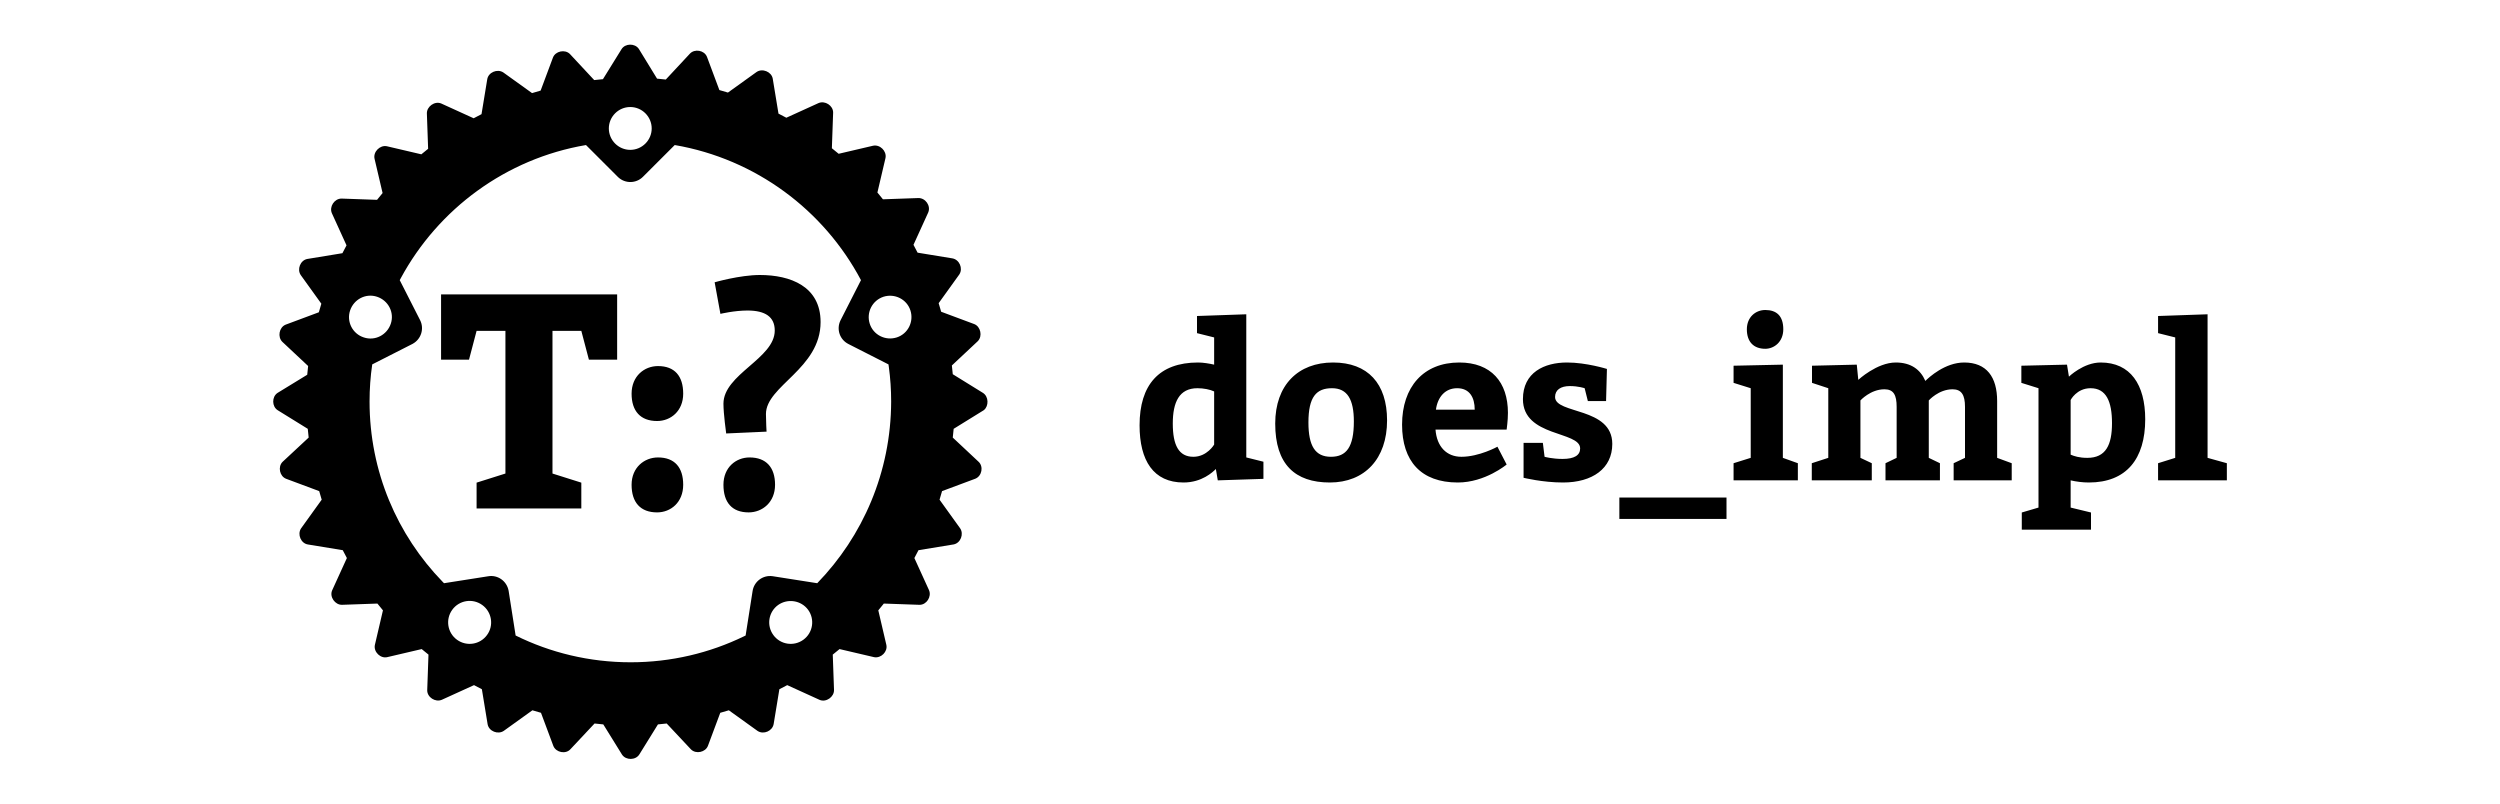
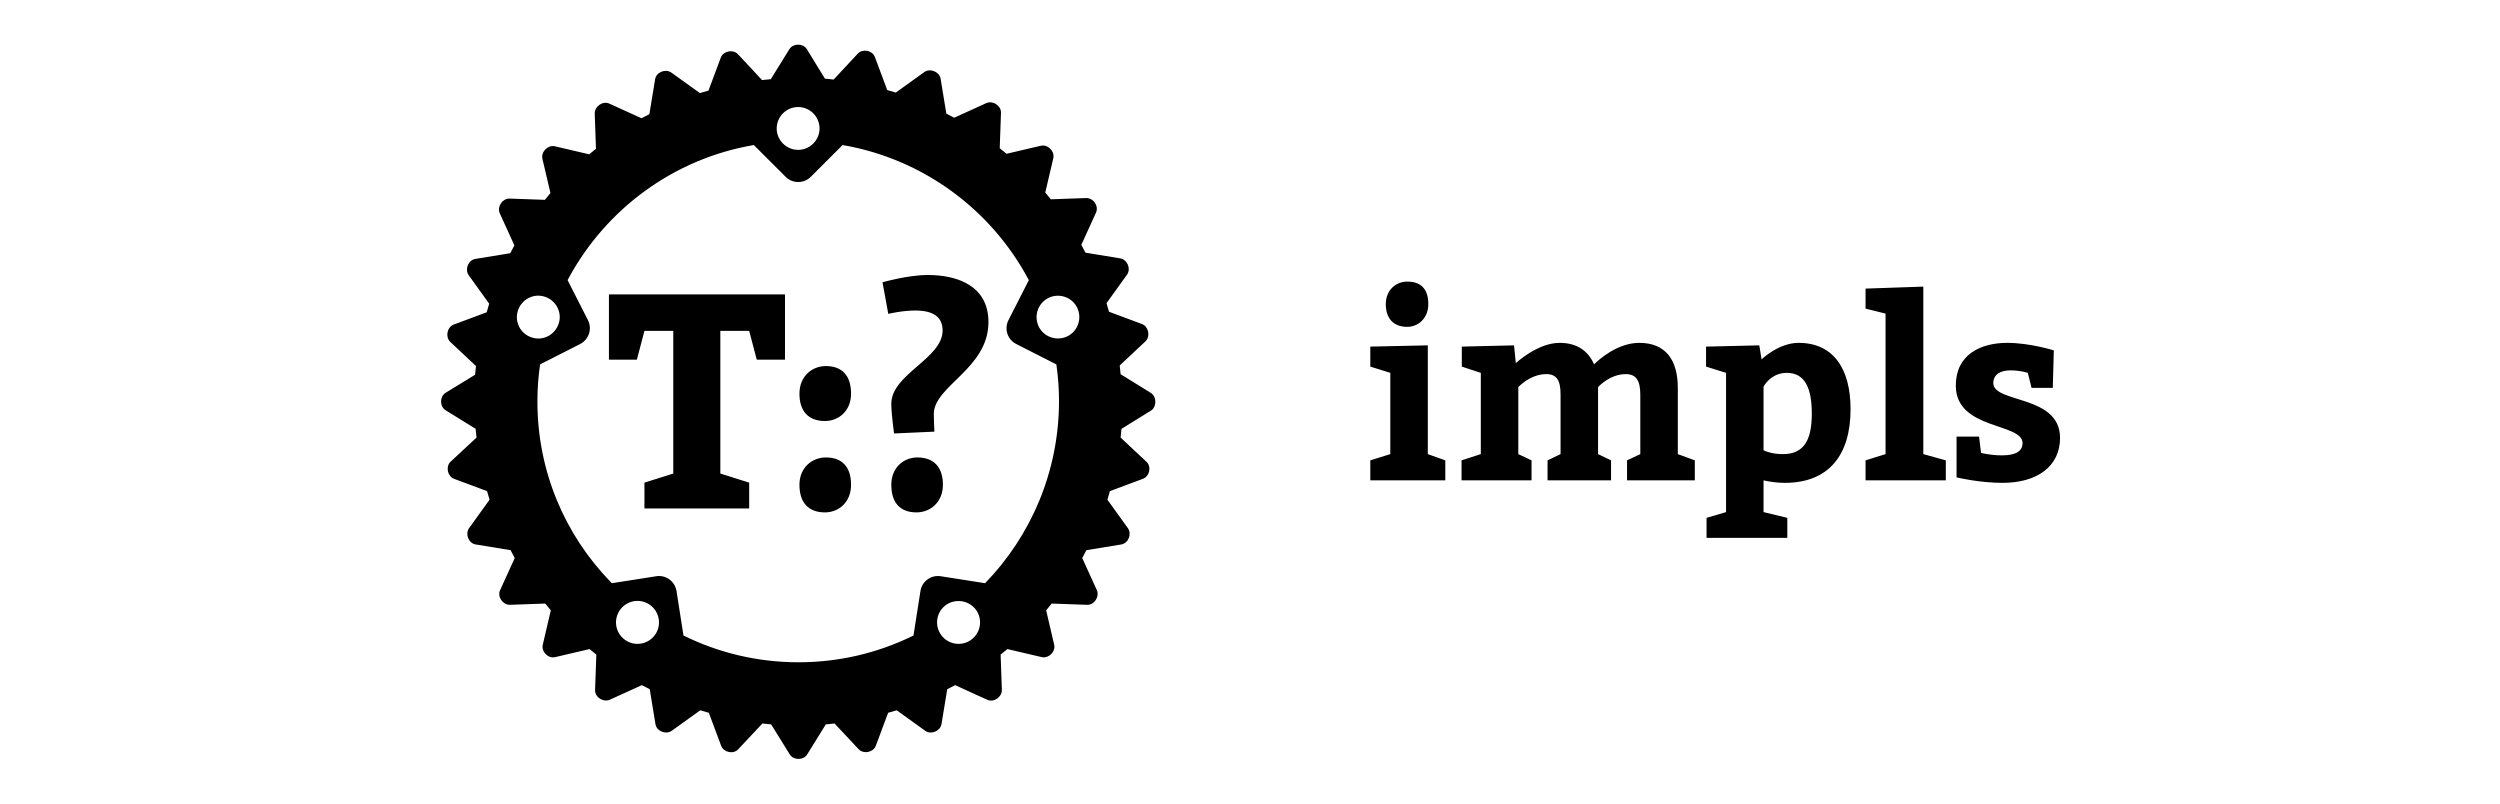
<svg xmlns="http://www.w3.org/2000/svg" width="1400px" height="450px" viewBox="0 0 1400 450" version="1.1">
-   <path d="M357.721,27.353 L357.849,27.549 L367.949,44.04 L372.849,44.54 L386.349,30.047 C389,27.202 394.35,28.113 395.868,31.742 L395.949,31.947 L402.849,50.437 L407.649,51.837 L423.648,40.342 C426.89,38.084 431.966,40.167 432.713,43.937 L432.748,44.14 L435.948,63.631 L440.348,65.93 L458.348,57.734 C461.984,56.162 466.586,59.127 466.554,63.025 L466.548,63.231 L465.848,83.021 L469.648,86.119 L488.848,81.622 C492.779,80.738 496.613,84.584 495.89,88.417 L495.848,88.618 L491.348,107.809 L494.448,111.607 L514.248,110.907 C518.277,110.809 521.341,115.248 519.832,118.911 L519.748,119.103 L511.548,137.094 L513.848,141.492 L533.348,144.69 C537.276,145.377 539.372,150.307 537.267,153.607 L537.148,153.786 L525.648,169.778 L527.048,174.575 L545.548,181.472 C549.18,182.846 550.307,188.266 547.602,191.017 L547.448,191.167 L533.048,204.66 L533.548,209.558 L550.348,219.953 C553.779,222.01 553.75,227.431 551.015,229.62 L550.848,229.748 L534.048,240.142 L533.548,245.04 L547.948,258.533 C550.893,261.183 549.886,266.53 546.252,268.048 L546.048,268.128 L527.548,275.025 L526.148,279.823 L537.648,295.815 C539.907,299.055 537.92,304.129 534.057,304.874 L533.848,304.91 L514.348,308.108 L512.048,312.506 L520.248,330.497 C521.82,334.132 518.853,338.731 514.954,338.699 L514.748,338.693 L494.948,337.994 L491.848,341.792 L496.348,361.082 C497.232,364.913 493.384,368.744 489.55,368.021 L489.348,367.979 L470.148,363.481 L466.348,366.579 L467.048,386.369 C467.146,390.298 462.609,393.455 459.035,391.95 L458.848,391.867 L440.848,383.671 L436.448,385.97 L433.248,405.46 C432.561,409.386 427.629,411.481 424.327,409.377 L424.148,409.258 L408.149,397.764 L403.349,399.163 L396.449,417.654 C395.074,421.285 389.747,422.41 386.999,419.707 L386.849,419.553 L373.349,405.16 L368.449,405.66 L358.049,422.451 C355.99,425.783 350.567,425.848 348.376,422.647 L348.249,422.451 L337.849,405.66 L332.949,405.16 L319.449,419.553 C316.798,422.497 311.448,421.394 309.929,417.853 L309.849,417.654 L302.949,399.163 L298.149,397.764 L282.149,409.258 C278.907,411.516 273.831,409.53 273.085,405.668 L273.049,405.46 L269.849,385.97 L265.449,383.671 L247.449,391.867 C243.813,393.438 239.211,390.473 239.243,386.575 L239.249,386.369 L239.949,366.579 L236.15,363.481 L216.95,367.979 C213.116,368.961 209.185,365.114 209.908,361.28 L209.95,361.082 L214.45,341.792 L211.35,337.994 L191.55,338.693 C187.619,338.791 184.46,334.256 185.966,330.684 L186.05,330.497 L194.25,312.506 L191.95,308.108 L172.45,304.91 C168.52,304.321 166.424,299.294 168.533,295.99 L168.65,295.815 L180.15,279.823 L178.75,275.025 L160.25,268.128 C156.617,266.755 155.491,261.43 158.196,258.683 L158.35,258.533 L172.85,245.04 L172.35,240.142 L155.55,229.748 C152.217,227.69 152.151,222.27 155.354,220.08 L155.55,219.953 L172.05,209.858 L172.55,204.96 L158.15,191.467 C155.303,188.719 156.311,183.37 159.851,181.852 L160.05,181.772 L178.55,174.875 L179.95,170.077 L168.45,154.085 C166.19,150.845 168.178,145.771 172.041,145.026 L172.25,144.99 L191.75,141.792 L194.05,137.394 L185.85,119.403 C184.277,115.768 187.244,111.265 191.144,111.206 L191.35,111.207 L211.15,111.907 L214.25,108.108 L209.75,88.918 C208.865,85.087 212.713,81.16 216.548,81.879 L216.75,81.922 L235.95,86.419 L239.749,83.321 L239.049,63.531 C238.951,59.602 243.489,56.445 247.062,57.95 L247.249,58.033 L265.249,66.229 L269.649,63.931 L272.849,44.44 C273.439,40.512 278.468,38.418 281.774,40.525 L281.949,40.642 L297.949,52.136 L302.749,50.737 L309.649,32.246 C311.024,28.615 316.35,27.49 319.099,30.193 L319.249,30.347 L332.749,44.84 L337.649,44.34 L348.049,27.549 C350.108,24.217 355.531,24.152 357.721,27.353 Z M377.849,81.222 L360.049,99.013 C356.22,102.84 350.077,102.91 346.164,99.222 L345.949,99.013 L328.149,81.222 C283.302,88.841 245.414,117.032 224.479,155.709 L223.85,156.884 L235.25,179.273 C237.706,184.084 235.818,189.957 231.105,192.531 L230.85,192.666 L208.45,204.06 C207.45,210.857 206.95,217.754 206.95,224.85 C206.95,264.034 222.435,299.594 247.875,325.808 L248.649,326.599 L273.449,322.701 C278.758,321.817 283.776,325.376 284.8,330.719 L284.849,330.997 L288.749,355.885 C308.149,365.48 330.049,370.877 353.149,370.877 C375.888,370.877 397.464,365.647 416.637,356.331 L417.548,355.885 L421.448,330.997 C422.235,325.69 427.18,321.929 432.574,322.66 L432.848,322.701 L457.648,326.599 C483.148,300.312 498.948,264.43 499.048,224.85 C499.048,218.227 498.612,211.778 497.741,205.421 L497.548,204.06 L475.148,192.666 C470.236,190.211 468.316,184.38 470.621,179.532 L470.748,179.273 L482.148,156.884 C461.348,117.604 423.148,89.018 377.849,81.222 Z M253.249,341.492 C249.349,346.889 250.549,354.385 255.949,358.283 C261.349,362.181 268.849,360.982 272.749,355.585 C276.649,350.287 275.449,342.691 270.049,338.793 C264.649,334.895 257.149,336.094 253.249,341.492 Z M435.748,338.793 C430.348,342.691 429.148,350.187 433.048,355.585 C436.948,360.982 444.448,362.181 449.848,358.283 C455.248,354.385 456.448,346.889 452.548,341.492 C448.648,336.194 441.148,334.995 435.748,338.793 Z M1176.36,203 C1193.04,203 1201.32,215.36 1201.32,234.8 C1201.32,257 1190.76,270.2 1169.76,270.2 C1166.28,270.2 1162.68,269.72 1159.56,269 L1159.56,284.24 L1170.96,287 L1170.96,296.6 L1132.2,296.6 L1132.2,287 L1141.56,284.24 L1141.56,217.4 L1131.96,214.4 L1131.96,204.8 L1157.52,204.2 L1158.6,210.92 C1158.6,210.92 1166.76,203 1176.36,203 Z M966.84,278.6 L966.84,290.6 L906.84,290.6 L906.84,278.6 L966.84,278.6 Z M368.48,256.17 C377.83,256.17 382.59,261.78 382.59,271.47 C382.59,281.33 375.62,286.94 367.97,286.94 C358.62,286.94 353.69,281.33 353.69,271.47 C353.69,261.78 360.83,256.17 368.48,256.17 Z M419.75,256.17 C429.1,256.17 434.03,261.78 434.03,271.47 C434.03,281.33 426.89,286.94 419.24,286.94 C409.89,286.94 405.13,281.33 405.13,271.47 C405.13,261.78 412.1,256.17 419.75,256.17 Z M345.6,164.88 L345.6,201.43 L329.79,201.43 L325.54,185.28 L309.39,185.28 L309.39,265.18 L325.54,270.28 L325.54,284.73 L266.89,284.73 L266.89,270.28 L283.04,265.18 L283.04,185.28 L266.89,185.28 L262.64,201.43 L247,201.43 L247,164.88 L345.6,164.88 Z M697.92,176 L697.92,256.16 L707.52,258.56 L707.52,268.16 L681.96,269 L680.88,262.64 C679.2,264.32 673.08,270.2 662.76,270.2 C645.96,270.2 638.16,257.96 638.16,238.16 C638.16,215.6 648.96,203 670.92,203 C673.8,203 677.28,203.6 679.92,204.2 L679.92,188.96 L670.32,186.56 L670.32,176.96 L697.92,176 Z M746.52,203 C765.96,203 776.76,214.76 776.76,235.4 C776.76,257 764.16,270.2 744.72,270.2 C725.16,270.2 714.12,260 714.12,237.2 C714.12,215.6 726.96,203 746.52,203 Z M817.2,203 C835.08,203 844.44,214.04 844.44,231.2 C844.44,235.76 843.72,240.2 843.72,240.56 L803.88,240.56 C804.6,250.16 810.12,255.8 818.4,255.8 C828.36,255.8 838.56,250.16 838.56,250.16 L843.72,260.12 C843.72,260.12 831.72,270.2 816.36,270.2 C795.72,270.2 785.16,258.2 785.16,237.8 C785.16,216.8 797.04,203 817.2,203 Z M877.56,203 C888.36,203 899.88,206.6 899.88,206.6 L899.4,224.6 L889.2,224.6 L887.4,217.4 C887.4,217.4 883.92,216.2 879.12,216.2 C873.96,216.2 870.84,218.36 870.84,222.32 C870.84,232.04 902.88,227.84 902.88,248.6 C902.88,262.4 891.72,270.2 875.28,270.2 C863.88,270.2 853.2,267.56 853.2,267.56 L853.2,248 L864,248 L864.96,255.8 C864.96,255.8 869.16,257 875.04,257 C881.64,257 884.88,254.96 884.88,251.12 C884.88,241.28 852.84,244.88 852.84,223.52 C852.84,208.52 864.84,203 877.56,203 Z M1236.24,176 L1236.24,256.4 L1247.04,259.4 L1247.04,269 L1208.52,269 L1208.52,259.4 L1218.12,256.4 L1218.12,188.96 L1208.52,186.56 L1208.52,176.96 L1236.24,176 Z M1099.92,203 C1112.52,203 1118.4,211.16 1118.4,224.6 L1118.4,256.4 L1126.56,259.4 L1126.56,269 L1094.04,269 L1094.04,259.4 L1100.4,256.4 L1100.4,227.84 C1100.4,221.24 1098.48,218 1093.44,218 C1085.64,218 1080.12,224.24 1080.12,224.24 L1080.12,256.4 L1086.36,259.4 L1086.36,269 L1055.88,269 L1055.88,259.4 L1062.12,256.4 L1062.12,227.84 C1062.12,221.24 1060.44,218 1055.28,218 C1047.48,218 1041.84,224.24 1041.84,224.24 L1041.84,256.4 L1048.2,259.4 L1048.2,269 L1014.6,269 L1014.6,259.4 L1023.84,256.4 L1023.84,217.4 L1014.72,214.4 L1014.72,204.8 L1039.8,204.2 L1040.64,212.72 C1040.64,212.72 1051.08,203 1061.64,203 C1070.16,203 1075.44,206.96 1078.2,213.32 C1080.24,211.28 1089.24,203 1099.92,203 Z M998.4,204.2 L998.4,256.4 L1006.8,259.4 L1006.8,269 L970.8,269 L970.8,259.4 L980.4,256.4 L980.4,217.4 L970.8,214.4 L970.8,204.8 L998.4,204.2 Z M1170.72,217.4 C1162.92,217.4 1159.56,224 1159.56,224 L1159.56,254.6 C1161.48,255.44 1164.36,256.4 1168.92,256.4 C1179.24,256.4 1182.72,249.2 1182.72,236.96 C1182.72,224.84 1179.48,217.4 1170.72,217.4 Z M670.56,217.4 C660.36,217.4 656.76,225.2 656.76,237.2 C656.76,249.32 660.12,255.8 668.28,255.8 C675.96,255.8 679.92,248.96 679.92,248.96 L679.92,219.2 C677.64,218.12 674.04,217.4 670.56,217.4 Z M745.92,217.4 C737.16,217.4 732.72,222.2 732.72,236.6 C732.72,249.8 736.56,255.8 745.32,255.8 C753.96,255.8 758.16,250.4 758.16,236 C758.16,223.76 754.56,217.4 745.92,217.4 Z M425.53,154 C442.53,154 459.53,160.29 459.53,180.35 C459.53,206.53 428.93,216.05 428.93,231.86 C428.93,235.94 429.27,241.72 429.27,241.72 L406.66,242.74 C406.66,242.74 405.13,231.69 405.13,226.08 C405.13,209.59 433.86,200.75 433.86,185.11 C433.86,177.46 428.59,173.89 418.56,173.89 C411.25,173.89 403.43,175.76 403.43,175.76 L400.2,158.08 C400.2,158.08 414.31,154 425.53,154 Z M368.48,205 C377.83,205 382.59,210.61 382.59,220.47 C382.59,230.16 375.62,235.77 367.97,235.77 C358.62,235.77 353.69,230.16 353.69,220.47 C353.69,210.61 360.83,205 368.48,205 Z M816,217.4 C809.28,217.4 805.08,222.32 804.12,229.4 L825.84,229.4 C825.84,222.56 822.96,217.4 816,217.4 Z M988.56,173.6 C994.8,173.6 998.64,176.84 998.64,184.4 C998.64,191.48 993.48,195.32 988.56,195.32 C982.08,195.32 978.24,191.48 978.24,184.4 C978.24,177.56 983.16,173.6 988.56,173.6 Z M196.05,173.876 C193.95,180.172 197.45,186.969 203.75,188.968 C210.05,191.067 216.75,187.569 218.85,181.272 C220.95,174.975 217.45,168.278 211.15,166.179 C204.85,164.08 198.15,167.579 196.05,173.876 Z M494.748,166.179 C488.448,168.278 485.048,174.975 487.048,181.272 C489.048,187.569 495.848,190.967 502.148,188.968 C508.448,186.969 511.848,180.172 509.848,173.876 C507.848,167.579 501.048,164.18 494.748,166.179 Z M352.949,59.933 C346.349,59.933 340.949,65.33 340.949,71.927 C340.949,78.523 346.349,83.921 352.949,83.921 C359.549,83.921 364.949,78.523 364.949,71.927 C364.949,65.33 359.549,59.933 352.949,59.933 Z" fill="#000000" fill-rule="nonzero" />
+   <path d="M451.721,27.353 L451.849,27.549 L461.949,44.04 L466.849,44.54 L480.349,30.047 C483,27.202 488.35,28.113 489.868,31.742 L489.949,31.947 L496.849,50.437 L501.649,51.837 L517.648,40.342 C520.89,38.084 525.966,40.167 526.713,43.937 L526.748,44.14 L529.948,63.631 L534.348,65.93 L552.348,57.734 C555.984,56.162 560.586,59.127 560.554,63.025 L560.548,63.231 L559.848,83.021 L563.648,86.119 L582.848,81.622 C586.779,80.738 590.613,84.584 589.89,88.417 L589.848,88.618 L585.348,107.809 L588.448,111.607 L608.248,110.907 C612.277,110.809 615.341,115.248 613.832,118.911 L613.748,119.103 L605.548,137.094 L607.848,141.492 L627.348,144.69 C631.276,145.377 633.372,150.307 631.267,153.607 L631.148,153.786 L619.648,169.778 L621.048,174.575 L639.548,181.472 C643.18,182.846 644.307,188.266 641.602,191.017 L641.448,191.167 L627.048,204.66 L627.548,209.558 L644.348,219.953 C647.779,222.01 647.75,227.431 645.015,229.62 L644.848,229.748 L628.048,240.142 L627.548,245.04 L641.948,258.533 C644.893,261.183 643.886,266.53 640.252,268.048 L640.048,268.128 L621.548,275.025 L620.148,279.823 L631.648,295.815 C633.907,299.055 631.92,304.129 628.057,304.874 L627.848,304.91 L608.348,308.108 L606.048,312.506 L614.248,330.497 C615.82,334.132 612.853,338.731 608.954,338.699 L608.748,338.693 L588.948,337.994 L585.848,341.792 L590.348,361.082 C591.232,364.913 587.384,368.744 583.55,368.021 L583.348,367.979 L564.148,363.481 L560.348,366.579 L561.048,386.369 C561.146,390.298 556.609,393.455 553.035,391.95 L552.848,391.867 L534.848,383.671 L530.448,385.97 L527.248,405.46 C526.561,409.386 521.629,411.481 518.327,409.377 L518.148,409.258 L502.149,397.764 L497.349,399.163 L490.449,417.654 C489.074,421.285 483.747,422.41 480.999,419.707 L480.849,419.553 L467.349,405.16 L462.449,405.66 L452.049,422.451 C449.99,425.783 444.567,425.848 442.376,422.647 L442.249,422.451 L431.849,405.66 L426.949,405.16 L413.449,419.553 C410.798,422.497 405.448,421.394 403.929,417.853 L403.849,417.654 L396.949,399.163 L392.149,397.764 L376.149,409.258 C372.907,411.516 367.831,409.53 367.085,405.668 L367.049,405.46 L363.849,385.97 L359.449,383.671 L341.449,391.867 C337.813,393.438 333.211,390.473 333.243,386.575 L333.249,386.369 L333.949,366.579 L330.15,363.481 L310.95,367.979 C307.116,368.961 303.185,365.114 303.908,361.28 L303.95,361.082 L308.45,341.792 L305.35,337.994 L285.55,338.693 C281.619,338.791 278.46,334.256 279.966,330.684 L280.05,330.497 L288.25,312.506 L285.95,308.108 L266.45,304.91 C262.52,304.321 260.424,299.294 262.533,295.99 L262.65,295.815 L274.15,279.823 L272.75,275.025 L254.25,268.128 C250.617,266.755 249.491,261.43 252.196,258.683 L252.35,258.533 L266.85,245.04 L266.35,240.142 L249.55,229.748 C246.217,227.69 246.151,222.27 249.354,220.08 L249.55,219.953 L266.05,209.858 L266.55,204.96 L252.15,191.467 C249.303,188.719 250.311,183.37 253.851,181.852 L254.05,181.772 L272.55,174.875 L273.95,170.077 L262.45,154.085 C260.19,150.845 262.178,145.771 266.041,145.026 L266.25,144.99 L285.75,141.792 L288.05,137.394 L279.85,119.403 C278.277,115.768 281.244,111.265 285.144,111.206 L285.35,111.207 L305.15,111.907 L308.25,108.108 L303.75,88.918 C302.865,85.087 306.713,81.16 310.548,81.879 L310.75,81.922 L329.95,86.419 L333.749,83.321 L333.049,63.531 C332.951,59.602 337.489,56.445 341.062,57.95 L341.249,58.033 L359.249,66.229 L363.649,63.931 L366.849,44.44 C367.439,40.512 372.468,38.418 375.774,40.525 L375.949,40.642 L391.949,52.136 L396.749,50.737 L403.649,32.246 C405.024,28.615 410.35,27.49 413.099,30.193 L413.249,30.347 L426.749,44.84 L431.649,44.34 L442.049,27.549 C444.108,24.217 449.531,24.152 451.721,27.353 Z M471.849,81.222 L454.049,99.013 C450.22,102.84 444.077,102.91 440.164,99.222 L439.949,99.013 L422.149,81.222 C377.302,88.841 339.414,117.032 318.479,155.709 L317.85,156.884 L329.25,179.273 C331.706,184.084 329.818,189.957 325.105,192.531 L324.85,192.666 L302.45,204.06 C301.45,210.857 300.95,217.754 300.95,224.85 C300.95,264.034 316.435,299.594 341.875,325.808 L342.649,326.599 L367.449,322.701 C372.758,321.817 377.776,325.376 378.8,330.719 L378.849,330.997 L382.749,355.885 C402.149,365.48 424.049,370.877 447.149,370.877 C469.888,370.877 491.464,365.647 510.637,356.331 L511.548,355.885 L515.448,330.997 C516.235,325.69 521.18,321.929 526.574,322.66 L526.848,322.701 L551.648,326.599 C577.148,300.312 592.948,264.43 593.048,224.85 C593.048,218.227 592.612,211.778 591.741,205.421 L591.548,204.06 L569.148,192.666 C564.236,190.211 562.316,184.38 564.621,179.532 L564.748,179.273 L576.148,156.884 C555.348,117.604 517.148,89.018 471.849,81.222 Z M347.249,341.492 C343.349,346.889 344.549,354.385 349.949,358.283 C355.349,362.181 362.849,360.982 366.749,355.585 C370.649,350.287 369.449,342.691 364.049,338.793 C358.649,334.895 351.149,336.094 347.249,341.492 Z M529.748,338.793 C524.348,342.691 523.148,350.187 527.048,355.585 C530.948,360.982 538.448,362.181 543.848,358.283 C549.248,354.385 550.448,346.889 546.548,341.492 C542.648,336.194 535.148,334.995 529.748,338.793 Z M1007.19,192 C1026.65,192 1036.31,206.42 1036.31,229.1 C1036.31,255 1023.99,270.4 999.49,270.4 C995.43,270.4 991.23,269.84 987.59,269 L987.59,286.78 L1000.89,290 L1000.89,301.2 L955.67,301.2 L955.67,290 L966.59,286.78 L966.59,208.8 L955.39,205.3 L955.39,194.1 L985.21,193.4 L986.47,201.24 C986.47,201.24 995.99,192 1007.19,192 Z M462.48,256.17 C471.83,256.17 476.59,261.78 476.59,271.47 C476.59,281.33 469.62,286.94 461.97,286.94 C452.62,286.94 447.69,281.33 447.69,271.47 C447.69,261.78 454.83,256.17 462.48,256.17 Z M513.75,256.17 C523.1,256.17 528.03,261.78 528.03,271.47 C528.03,281.33 520.89,286.94 513.24,286.94 C503.89,286.94 499.13,281.33 499.13,271.47 C499.13,261.78 506.1,256.17 513.75,256.17 Z M439.6,164.88 L439.6,201.43 L423.79,201.43 L419.54,185.28 L403.39,185.28 L403.39,265.18 L419.54,270.28 L419.54,284.73 L360.89,284.73 L360.89,270.28 L377.04,265.18 L377.04,185.28 L360.89,185.28 L356.64,201.43 L341,201.43 L341,164.88 L439.6,164.88 Z M1124.09,192 C1136.69,192 1150.13,196.2 1150.13,196.2 L1149.57,217.2 L1137.67,217.2 L1135.57,208.8 C1135.57,208.8 1131.51,207.4 1125.91,207.4 C1119.89,207.4 1116.25,209.92 1116.25,214.54 C1116.25,225.88 1153.63,220.98 1153.63,245.2 C1153.63,261.3 1140.61,270.4 1121.43,270.4 C1108.13,270.4 1095.67,267.32 1095.67,267.32 L1095.67,244.5 L1108.27,244.5 L1109.39,253.6 C1109.39,253.6 1114.29,255 1121.15,255 C1128.85,255 1132.63,252.62 1132.63,248.14 C1132.63,236.66 1095.25,240.86 1095.25,215.94 C1095.25,198.44 1109.25,192 1124.09,192 Z M918.01,192 C932.71,192 939.57,201.52 939.57,217.2 L939.57,254.3 L949.09,257.8 L949.09,269 L911.15,269 L911.15,257.8 L918.57,254.3 L918.57,220.98 C918.57,213.28 916.33,209.5 910.45,209.5 C901.35,209.5 894.91,216.78 894.91,216.78 L894.91,254.3 L902.19,257.8 L902.19,269 L866.63,269 L866.63,257.8 L873.91,254.3 L873.91,220.98 C873.91,213.28 871.95,209.5 865.93,209.5 C856.83,209.5 850.25,216.78 850.25,216.78 L850.25,254.3 L857.67,257.8 L857.67,269 L818.47,269 L818.47,257.8 L829.25,254.3 L829.25,208.8 L818.61,205.3 L818.61,194.1 L847.87,193.4 L848.85,203.34 C848.85,203.34 861.03,192 873.35,192 C883.29,192 889.45,196.62 892.67,204.04 C895.05,201.66 905.55,192 918.01,192 Z M1077.05,160.5 L1077.05,254.3 L1089.65,257.8 L1089.65,269 L1044.71,269 L1044.71,257.8 L1055.91,254.3 L1055.91,175.62 L1044.71,172.82 L1044.71,161.62 L1077.05,160.5 Z M799.57,193.4 L799.57,254.3 L809.37,257.8 L809.37,269 L767.37,269 L767.37,257.8 L778.57,254.3 L778.57,208.8 L767.37,205.3 L767.37,194.1 L799.57,193.4 Z M1000.61,208.8 C991.51,208.8 987.59,216.5 987.59,216.5 L987.59,252.2 C989.83,253.18 993.19,254.3 998.51,254.3 C1010.55,254.3 1014.61,245.9 1014.61,231.62 C1014.61,217.48 1010.83,208.8 1000.61,208.8 Z M519.53,154 C536.53,154 553.53,160.29 553.53,180.35 C553.53,206.53 522.93,216.05 522.93,231.86 C522.93,235.94 523.27,241.72 523.27,241.72 L500.66,242.74 C500.66,242.74 499.13,231.69 499.13,226.08 C499.13,209.59 527.86,200.75 527.86,185.11 C527.86,177.46 522.59,173.89 512.56,173.89 C505.25,173.89 497.43,175.76 497.43,175.76 L494.2,158.08 C494.2,158.08 508.31,154 519.53,154 Z M462.48,205 C471.83,205 476.59,210.61 476.59,220.47 C476.59,230.16 469.62,235.77 461.97,235.77 C452.62,235.77 447.69,230.16 447.69,220.47 C447.69,210.61 454.83,205 462.48,205 Z M290.05,173.876 C287.95,180.172 291.45,186.969 297.75,188.968 C304.05,191.067 310.75,187.569 312.85,181.272 C314.95,174.975 311.45,168.278 305.15,166.179 C298.85,164.08 292.15,167.579 290.05,173.876 Z M588.748,166.179 C582.448,168.278 579.048,174.975 581.048,181.272 C583.048,187.569 589.848,190.967 596.148,188.968 C602.448,186.969 605.848,180.172 603.848,173.876 C601.848,167.579 595.048,164.18 588.748,166.179 Z M788.09,157.7 C795.37,157.7 799.85,161.48 799.85,170.3 C799.85,178.56 793.83,183.04 788.09,183.04 C780.53,183.04 776.05,178.56 776.05,170.3 C776.05,162.32 781.79,157.7 788.09,157.7 Z M446.949,59.933 C440.349,59.933 434.949,65.33 434.949,71.927 C434.949,78.523 440.349,83.921 446.949,83.921 C453.549,83.921 458.949,78.523 458.949,71.927 C458.949,65.33 453.549,59.933 446.949,59.933 Z" fill="#000000" fill-rule="nonzero" />
</svg>
